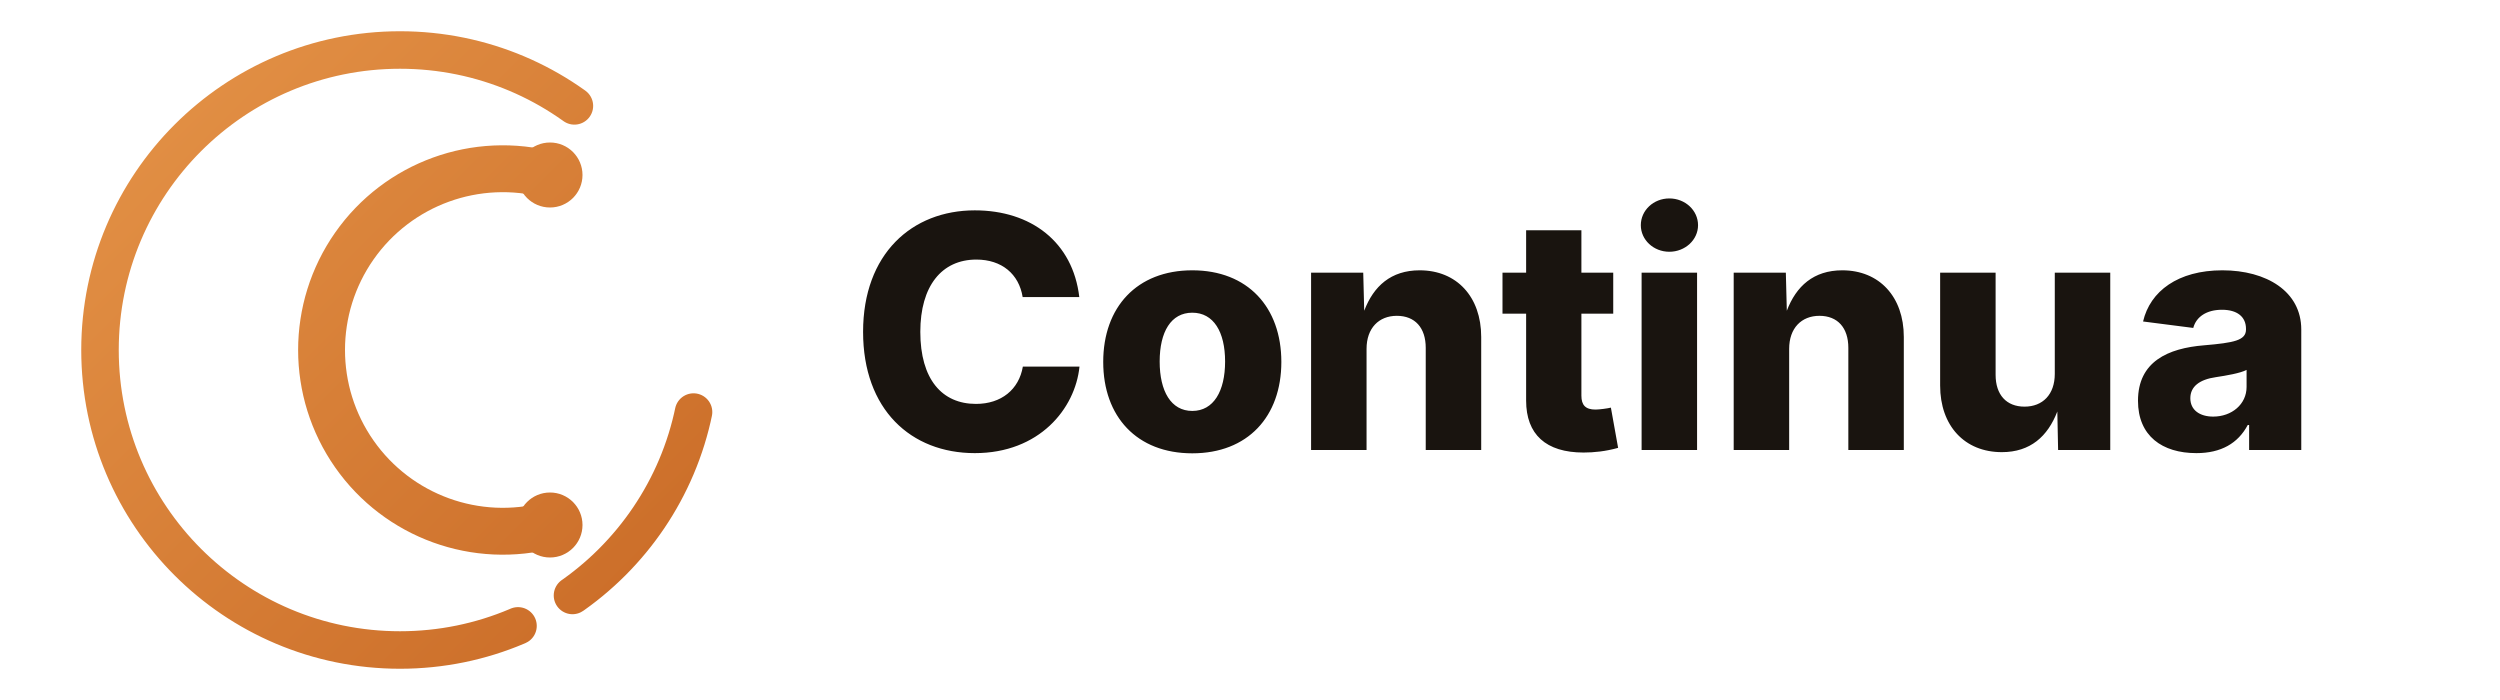
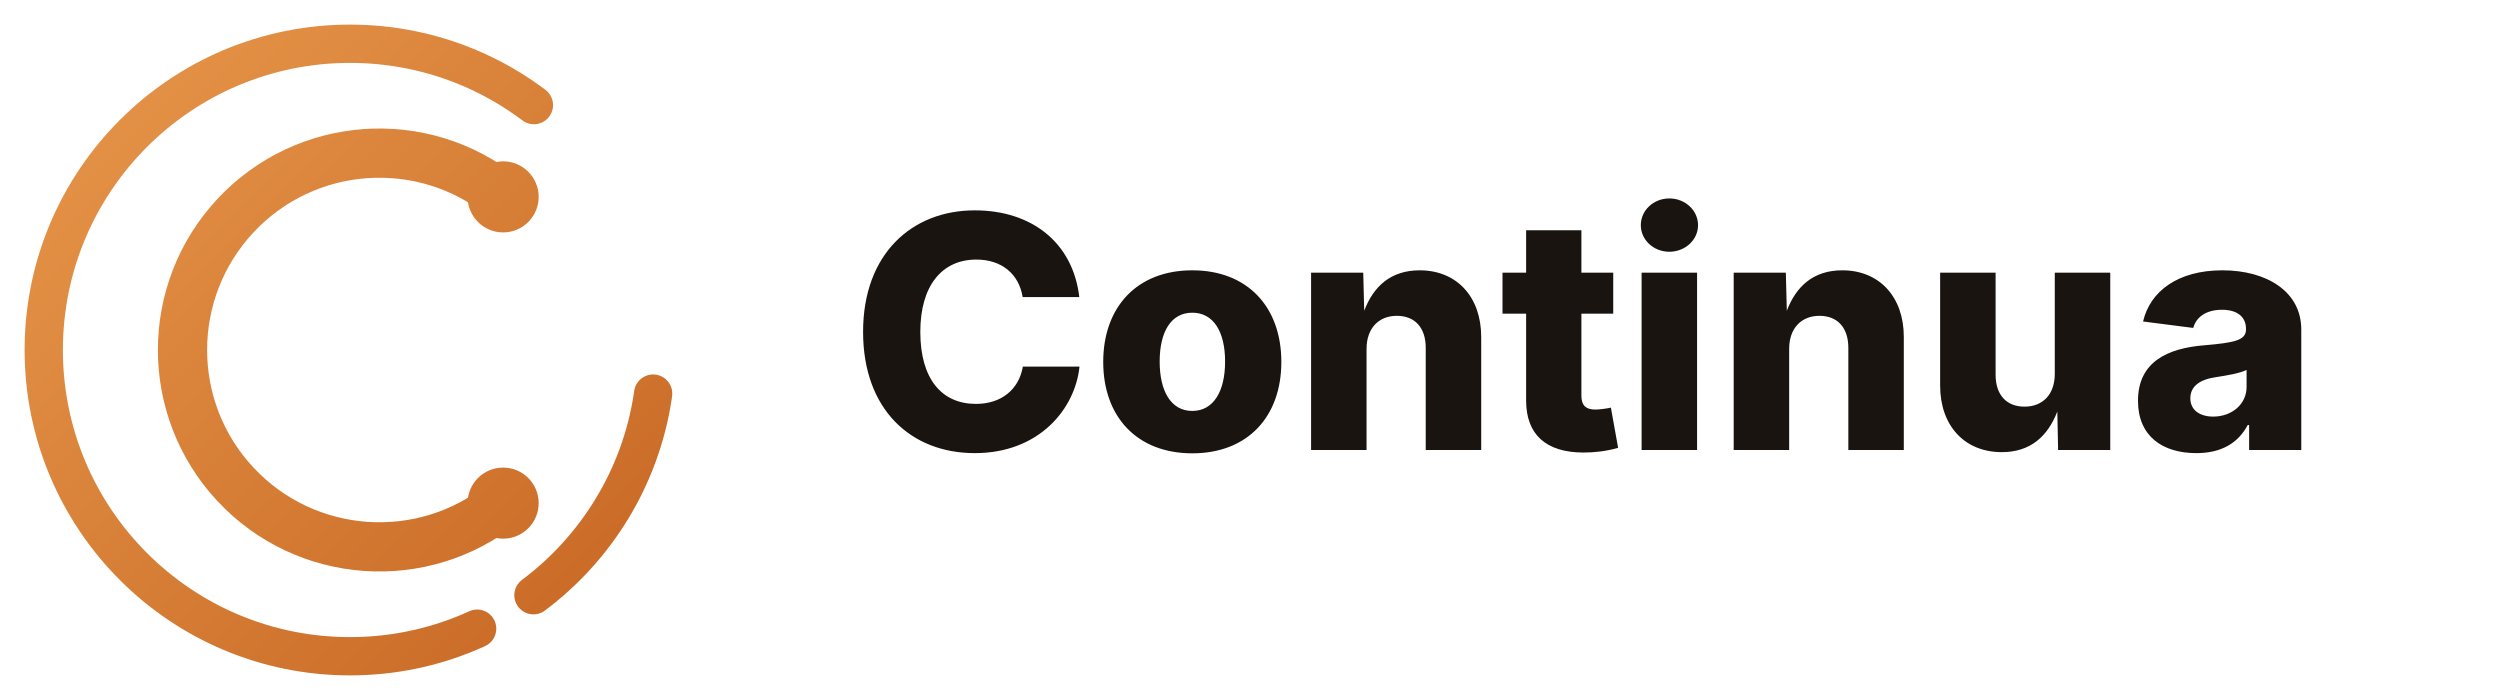
<svg xmlns="http://www.w3.org/2000/svg" viewBox="0 0 200 56" role="img" aria-label="Continua" fill="none">
  <defs>
    <linearGradient id="cont-grad-light" x1="0" y1="0" x2="56" y2="56" gradientUnits="userSpaceOnUse">
      <stop offset="0" stop-color="#e99a4d" />
      <stop offset="1" stop-color="#c96a26" />
    </linearGradient>
  </defs>
-   <g transform="translate(0, -4)">
-     <circle cx="32" cy="32" r="24" stroke="url(#cont-grad-light)" stroke-width="3" stroke-linecap="round" stroke-dasharray="100 26 18 5" stroke-dashoffset="-28" />
-     <path d="M 44 18 A 14.5 14.5 0 1 0 44 46" stroke="url(#cont-grad-light)" stroke-width="3.75" stroke-linecap="round" />
-     <circle cx="44" cy="18" r="2.6" fill="url(#cont-grad-light)" />
-     <circle cx="44" cy="46" r="2.6" fill="url(#cont-grad-light)" />
+   <g transform="scale(0.875)">
+     <circle cx="32" cy="32" r="28" stroke="url(#cont-grad-light)" stroke-width="3.5" stroke-linecap="round" stroke-dasharray="118 30 22 6" stroke-dashoffset="-32" />
+     <path d="M 46 18 A 18 18 0 1 0 46 46" stroke="url(#cont-grad-light)" stroke-width="4.5" stroke-linecap="round" />
+     <circle cx="46" cy="18" r="3.25" fill="url(#cont-grad-light)" />
+     <circle cx="46" cy="46" r="3.25" fill="url(#cont-grad-light)" />
  </g>
  <text x="68" y="36" font-family="Inter, system-ui, sans-serif" font-weight="800" font-size="26" fill="#19140f">Continua</text>
</svg>
